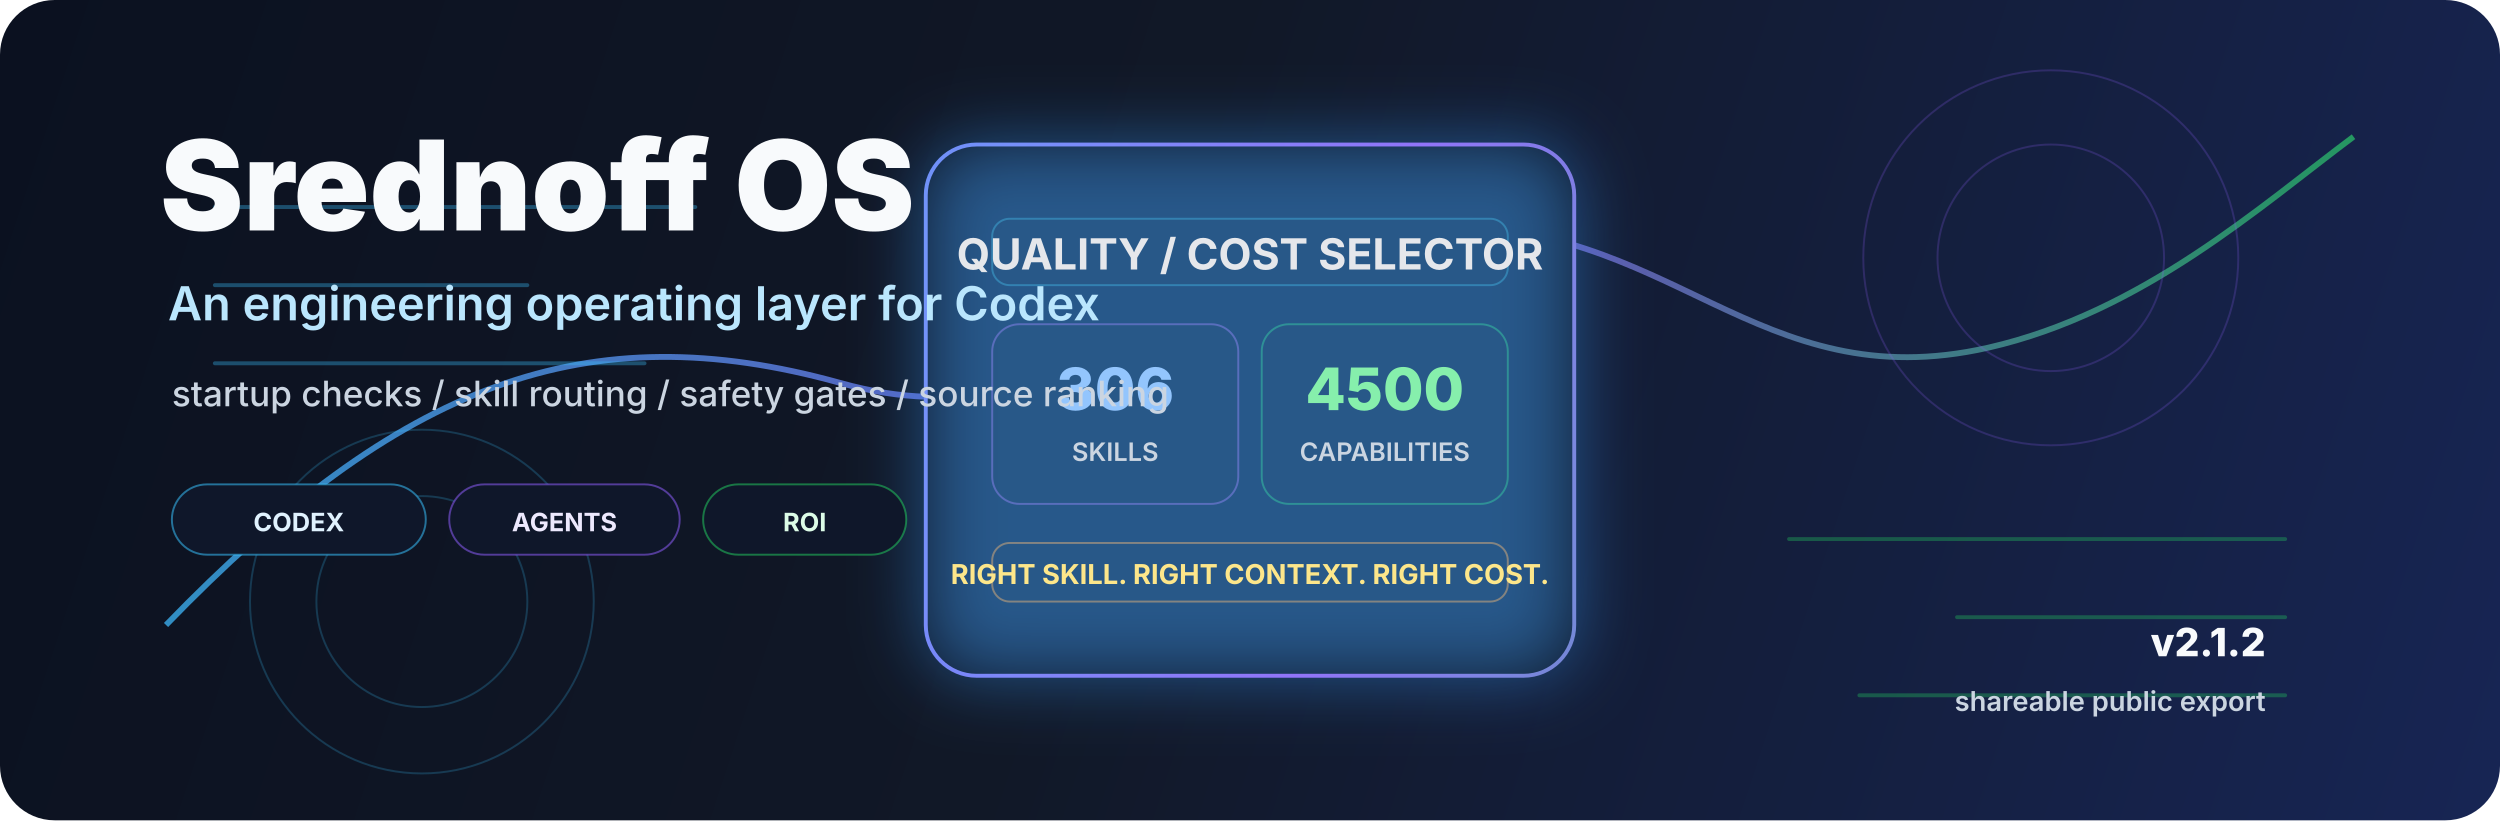
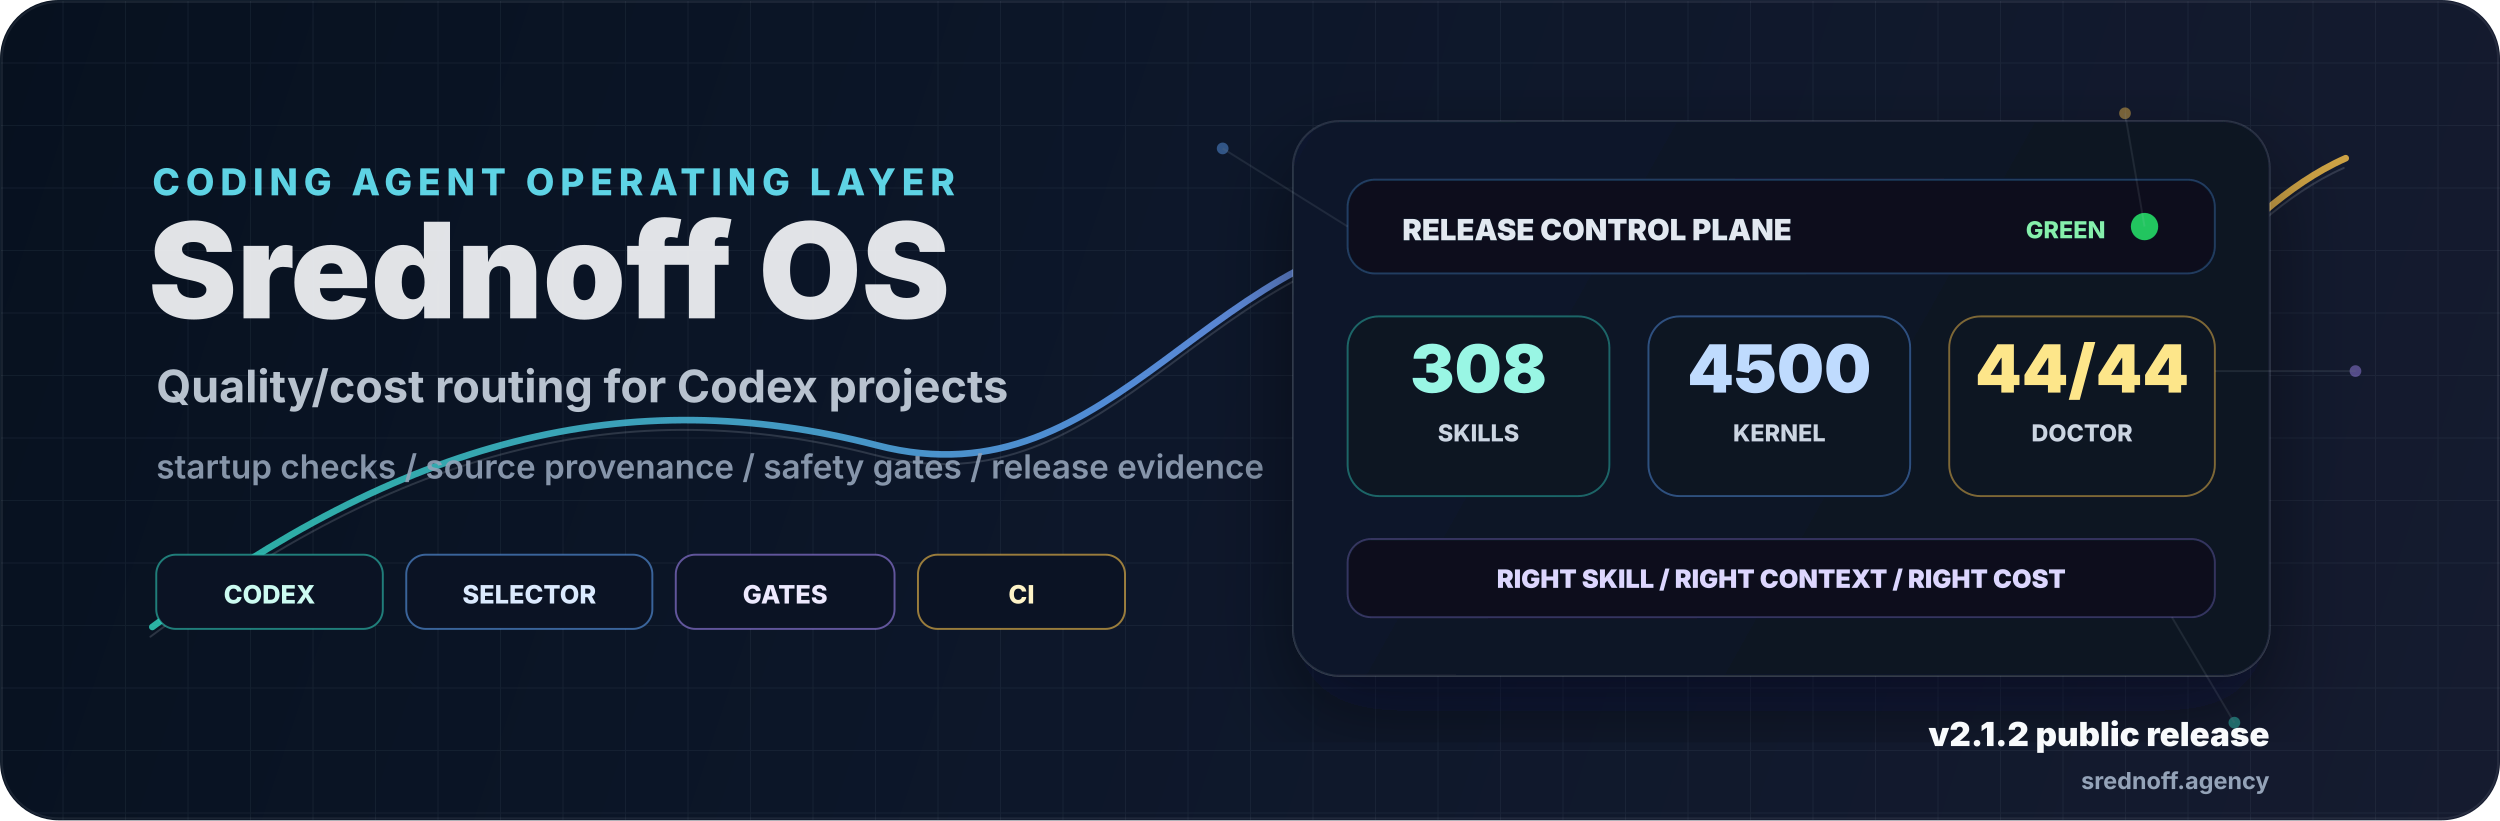
<svg xmlns="http://www.w3.org/2000/svg" width="1280" height="420" viewBox="0 0 1280 420" fill="none" role="img" aria-labelledby="title desc">
  <defs>
-     <linearGradient id="bg" x1="0" y1="0" x2="1280" y2="420" gradientUnits="userSpaceOnUse">
-       <stop offset="0" stop-color="#0B1120" />
-       <stop offset="0.45" stop-color="#111827" />
-       <stop offset="1" stop-color="#172554" />
+     <linearGradient id="surface" x1="0" y1="0" x2="1280" y2="420" gradientUnits="userSpaceOnUse">
+       <stop offset="0" stop-color="#07111F" />
+       <stop offset="0.46" stop-color="#0D172A" />
+       <stop offset="1" stop-color="#151B2F" />
    </linearGradient>
-     <linearGradient id="line" x1="100" y1="80" x2="1180" y2="340" gradientUnits="userSpaceOnUse">
-       <stop stop-color="#38BDF8" />
-       <stop offset="0.55" stop-color="#8B5CF6" />
-       <stop offset="1" stop-color="#22C55E" />
+     <linearGradient id="signal" x1="164" y1="72" x2="1110" y2="330" gradientUnits="userSpaceOnUse">
+       <stop offset="0" stop-color="#32D4C0" />
+       <stop offset="0.43" stop-color="#60A5FA" />
+       <stop offset="0.72" stop-color="#A78BFA" />
+       <stop offset="1" stop-color="#F8C14A" />
    </linearGradient>
-     <filter id="soft-glow" x="-20%" y="-20%" width="140%" height="140%" color-interpolation-filters="sRGB">
-       <feGaussianBlur stdDeviation="18" result="blur" />
-       <feColorMatrix in="blur" type="matrix" values="0 0 0 0 0.22 0 0 0 0 0.62 0 0 0 0 1 0 0 0 0.45 0" />
-       <feBlend in="SourceGraphic" mode="screen" />
+     <linearGradient id="panel" x1="420" y1="68" x2="908" y2="342" gradientUnits="userSpaceOnUse">
+       <stop stop-color="#111D32" />
+       <stop offset="1" stop-color="#0B1324" />
+     </linearGradient>
+     <pattern id="grid" width="32" height="32" patternUnits="userSpaceOnUse">
+       <path d="M32 0H0V32" stroke="#94A3B8" stroke-opacity="0.08" stroke-width="1" />
+     </pattern>
+     <filter id="shadow" x="-12%" y="-12%" width="124%" height="124%" color-interpolation-filters="sRGB">
+       <feDropShadow dx="0" dy="18" stdDeviation="22" flood-color="#020617" flood-opacity="0.45" />
    </filter>
  </defs>
-   <rect width="1280" height="420" rx="28" fill="url(#bg)" />
-   <path d="M85 320C205 196 300 160 430 196C558 232 603 122 732 116C855 111 899 205 1018 178C1097 160 1158 105 1205 70" stroke="url(#line)" stroke-width="3" opacity="0.75" />
-   <path d="M110 106H356M110 146H270M110 186H330" stroke="#38BDF8" stroke-width="2" stroke-linecap="round" opacity="0.35" />
-   <path d="M916 276H1170M1002 316H1170M952 356H1170" stroke="#22C55E" stroke-width="2" stroke-linecap="round" opacity="0.35" />
-   <g opacity="0.22">
-     <circle cx="216" cy="308" r="88" stroke="#38BDF8" />
-     <circle cx="216" cy="308" r="54" stroke="#38BDF8" />
-     <circle cx="1050" cy="132" r="96" stroke="#8B5CF6" />
-     <circle cx="1050" cy="132" r="58" stroke="#8B5CF6" />
+   <rect width="1280" height="420" rx="30" fill="url(#surface)" />
+   <rect x="1" y="1" width="1278" height="418" rx="29" stroke="#E2E8F0" stroke-opacity="0.08" />
+   <rect width="1280" height="420" rx="30" fill="url(#grid)" />
+   <path d="M78 321C206 225 321 195 449 228C573 260 618 117 751 115C878 113 914 245 1031 206C1105 181 1140 108 1201 81" stroke="url(#signal)" stroke-width="3.4" stroke-linecap="round" opacity="0.82" />
+   <path d="M77 326C205 230 320 200 448 233C572 265 617 122 750 120C877 118 913 250 1030 211C1104 186 1139 113 1200 86" stroke="#E2E8F0" stroke-width="1" stroke-linecap="round" opacity="0.16" />
+   <g opacity="0.9">
+     <text x="78" y="100" font-family="Inter, Segoe UI, Arial, sans-serif" font-size="19" font-weight="800" letter-spacing="3" fill="#67E8F9">CODING AGENT OPERATING LAYER</text>
+     <text x="76" y="163" font-family="Inter, Segoe UI, Arial, sans-serif" font-size="68" font-weight="900" fill="#F8FAFC">Srednoff OS</text>
+     <text x="80" y="206" font-family="Inter, Segoe UI, Arial, sans-serif" font-size="23" font-weight="650" fill="#CBD5E1">Quality/cost routing for Codex projects</text>
+     <text x="80" y="245" font-family="Inter, Segoe UI, Arial, sans-serif" font-size="17" font-weight="560" fill="#94A3B8">startup checks / source provenance / safety gates / release evidence</text>
  </g>
-   <g filter="url(#soft-glow)">
-     <rect x="474" y="74" width="332" height="272" rx="26" fill="#0F172A" stroke="url(#line)" stroke-width="2" />
-     <rect x="508" y="112" width="264" height="34" rx="9" fill="#111827" stroke="#38BDF8" stroke-opacity="0.35" />
-     <rect x="508" y="166" width="126" height="92" rx="14" fill="#111827" stroke="#8B5CF6" stroke-opacity="0.45" />
-     <rect x="646" y="166" width="126" height="92" rx="14" fill="#111827" stroke="#22C55E" stroke-opacity="0.45" />
-     <rect x="508" y="278" width="264" height="30" rx="9" fill="#111827" stroke="#F59E0B" stroke-opacity="0.45" />
+   <g>
+     <rect x="80" y="284" width="116" height="38" rx="10" fill="#0B1324" stroke="#32D4C0" stroke-opacity="0.55" />
+     <text x="138" y="309" text-anchor="middle" font-family="Inter, Segoe UI, Arial, sans-serif" font-size="13" font-weight="800" fill="#CCFBF1">CODEX</text>
+     <rect x="208" y="284" width="126" height="38" rx="10" fill="#0B1324" stroke="#60A5FA" stroke-opacity="0.55" />
+     <text x="271" y="309" text-anchor="middle" font-family="Inter, Segoe UI, Arial, sans-serif" font-size="13" font-weight="800" fill="#DBEAFE">SELECTOR</text>
+     <rect x="346" y="284" width="112" height="38" rx="10" fill="#0B1324" stroke="#A78BFA" stroke-opacity="0.55" />
+     <text x="402" y="309" text-anchor="middle" font-family="Inter, Segoe UI, Arial, sans-serif" font-size="13" font-weight="800" fill="#EDE9FE">GATES</text>
+     <rect x="470" y="284" width="106" height="38" rx="10" fill="#0B1324" stroke="#F8C14A" stroke-opacity="0.6" />
+     <text x="523" y="309" text-anchor="middle" font-family="Inter, Segoe UI, Arial, sans-serif" font-size="13" font-weight="800" fill="#FEF3C7">CI</text>
  </g>
-   <text x="640" y="138" text-anchor="middle" font-family="Inter, Segoe UI, Arial, sans-serif" font-size="22" font-weight="700" fill="#E5E7EB">QUALITY / COST SELECTOR</text>
-   <text x="571" y="210" text-anchor="middle" font-family="Inter, Segoe UI, Arial, sans-serif" font-size="30" font-weight="800" fill="#93C5FD">306</text>
-   <text x="571" y="236" text-anchor="middle" font-family="Inter, Segoe UI, Arial, sans-serif" font-size="13" font-weight="600" fill="#CBD5E1">SKILLS</text>
-   <text x="709" y="210" text-anchor="middle" font-family="Inter, Segoe UI, Arial, sans-serif" font-size="30" font-weight="800" fill="#86EFAC">4500</text>
-   <text x="709" y="236" text-anchor="middle" font-family="Inter, Segoe UI, Arial, sans-serif" font-size="13" font-weight="600" fill="#CBD5E1">CAPABILITIES</text>
-   <text x="640" y="299" text-anchor="middle" font-family="Inter, Segoe UI, Arial, sans-serif" font-size="14" font-weight="700" fill="#FDE68A">RIGHT SKILL. RIGHT CONTEXT. RIGHT COST.</text>
-   <text x="82" y="118" font-family="Inter, Segoe UI, Arial, sans-serif" font-size="64" font-weight="900" fill="#F8FAFC">Srednoff OS</text>
-   <text x="86" y="164" font-family="Inter, Segoe UI, Arial, sans-serif" font-size="24" font-weight="600" fill="#BAE6FD">An engineering operating layer for Codex</text>
-   <text x="88" y="208" font-family="Inter, Segoe UI, Arial, sans-serif" font-size="18" font-weight="500" fill="#CBD5E1">startup checks  /  skill routing  /  safety gates  /  source ranking</text>
-   <g>
-     <rect x="88" y="248" width="130" height="36" rx="18" fill="#0F172A" stroke="#38BDF8" stroke-opacity="0.55" />
-     <text x="153" y="272" text-anchor="middle" font-family="Inter, Segoe UI, Arial, sans-serif" font-size="13" font-weight="700" fill="#E0F2FE">CODEX</text>
-     <rect x="230" y="248" width="118" height="36" rx="18" fill="#0F172A" stroke="#8B5CF6" stroke-opacity="0.55" />
-     <text x="289" y="272" text-anchor="middle" font-family="Inter, Segoe UI, Arial, sans-serif" font-size="13" font-weight="700" fill="#EDE9FE">AGENTS</text>
-     <rect x="360" y="248" width="104" height="36" rx="18" fill="#0F172A" stroke="#22C55E" stroke-opacity="0.55" />
-     <text x="412" y="272" text-anchor="middle" font-family="Inter, Segoe UI, Arial, sans-serif" font-size="13" font-weight="700" fill="#DCFCE7">ROI</text>
+   <g filter="url(#shadow)">
+     <rect x="662" y="62" width="500" height="284" rx="24" fill="url(#panel)" stroke="#CBD5E1" stroke-opacity="0.13" />
+     <rect x="690" y="92" width="444" height="48" rx="14" fill="#07111F" stroke="#60A5FA" stroke-opacity="0.28" />
+     <text x="718" y="123" font-family="Inter, Segoe UI, Arial, sans-serif" font-size="15" font-weight="850" fill="#E2E8F0">RELEASE CONTROL PLANE</text>
+     <circle cx="1098" cy="116" r="7" fill="#22C55E" />
+     <text x="1078" y="122" text-anchor="end" font-family="Inter, Segoe UI, Arial, sans-serif" font-size="12" font-weight="800" fill="#86EFAC">GREEN</text>
+     <g>
+       <rect x="690" y="162" width="134" height="92" rx="16" fill="#0B1324" stroke="#32D4C0" stroke-opacity="0.42" />
+       <text x="757" y="201" text-anchor="middle" font-family="Inter, Segoe UI, Arial, sans-serif" font-size="34" font-weight="900" fill="#99F6E4">308</text>
+       <text x="757" y="226" text-anchor="middle" font-family="Inter, Segoe UI, Arial, sans-serif" font-size="12" font-weight="800" fill="#CBD5E1">SKILLS</text>
+     </g>
+     <g>
+       <rect x="844" y="162" width="134" height="92" rx="16" fill="#0B1324" stroke="#60A5FA" stroke-opacity="0.42" />
+       <text x="911" y="201" text-anchor="middle" font-family="Inter, Segoe UI, Arial, sans-serif" font-size="34" font-weight="900" fill="#BFDBFE">4500</text>
+       <text x="911" y="226" text-anchor="middle" font-family="Inter, Segoe UI, Arial, sans-serif" font-size="12" font-weight="800" fill="#CBD5E1">KERNEL</text>
+     </g>
+     <g>
+       <rect x="998" y="162" width="136" height="92" rx="16" fill="#0B1324" stroke="#F8C14A" stroke-opacity="0.48" />
+       <text x="1066" y="201" text-anchor="middle" font-family="Inter, Segoe UI, Arial, sans-serif" font-size="34" font-weight="900" fill="#FDE68A">44/44</text>
+       <text x="1066" y="226" text-anchor="middle" font-family="Inter, Segoe UI, Arial, sans-serif" font-size="12" font-weight="800" fill="#CBD5E1">DOCTOR</text>
+     </g>
+     <rect x="690" y="276" width="444" height="40" rx="12" fill="#07111F" stroke="#A78BFA" stroke-opacity="0.28" />
+     <text x="912" y="301" text-anchor="middle" font-family="Inter, Segoe UI, Arial, sans-serif" font-size="13" font-weight="850" fill="#DDD6FE">RIGHT SKILL / RIGHT CONTEXT / RIGHT COST</text>
  </g>
-   <text x="1160" y="336" text-anchor="end" font-family="Inter, Segoe UI, Arial, sans-serif" font-size="20" font-weight="800" fill="#F8FAFC">v2.1.2</text>
-   <text x="1160" y="364" text-anchor="end" font-family="Inter, Segoe UI, Arial, sans-serif" font-size="14" font-weight="600" fill="#CBD5E1">shareable public export</text>
+   <g opacity="0.44">
+     <circle cx="1088" cy="58" r="3" fill="#F8C14A" />
+     <circle cx="1144" cy="370" r="3" fill="#32D4C0" />
+     <circle cx="626" cy="76" r="3" fill="#60A5FA" />
+     <circle cx="1206" cy="190" r="3" fill="#A78BFA" />
+     <path d="M626 76L690 116M1088 58L1098 116M1144 370L1112 316M1206 190L1134 190" stroke="#CBD5E1" stroke-opacity="0.22" />
+   </g>
+   <text x="1162" y="382" text-anchor="end" font-family="Inter, Segoe UI, Arial, sans-serif" font-size="17" font-weight="900" fill="#F8FAFC">v2.1.2 public release</text>
+   <text x="1162" y="404" text-anchor="end" font-family="Inter, Segoe UI, Arial, sans-serif" font-size="12" font-weight="650" fill="#94A3B8">srednoff.agency</text>
</svg>
